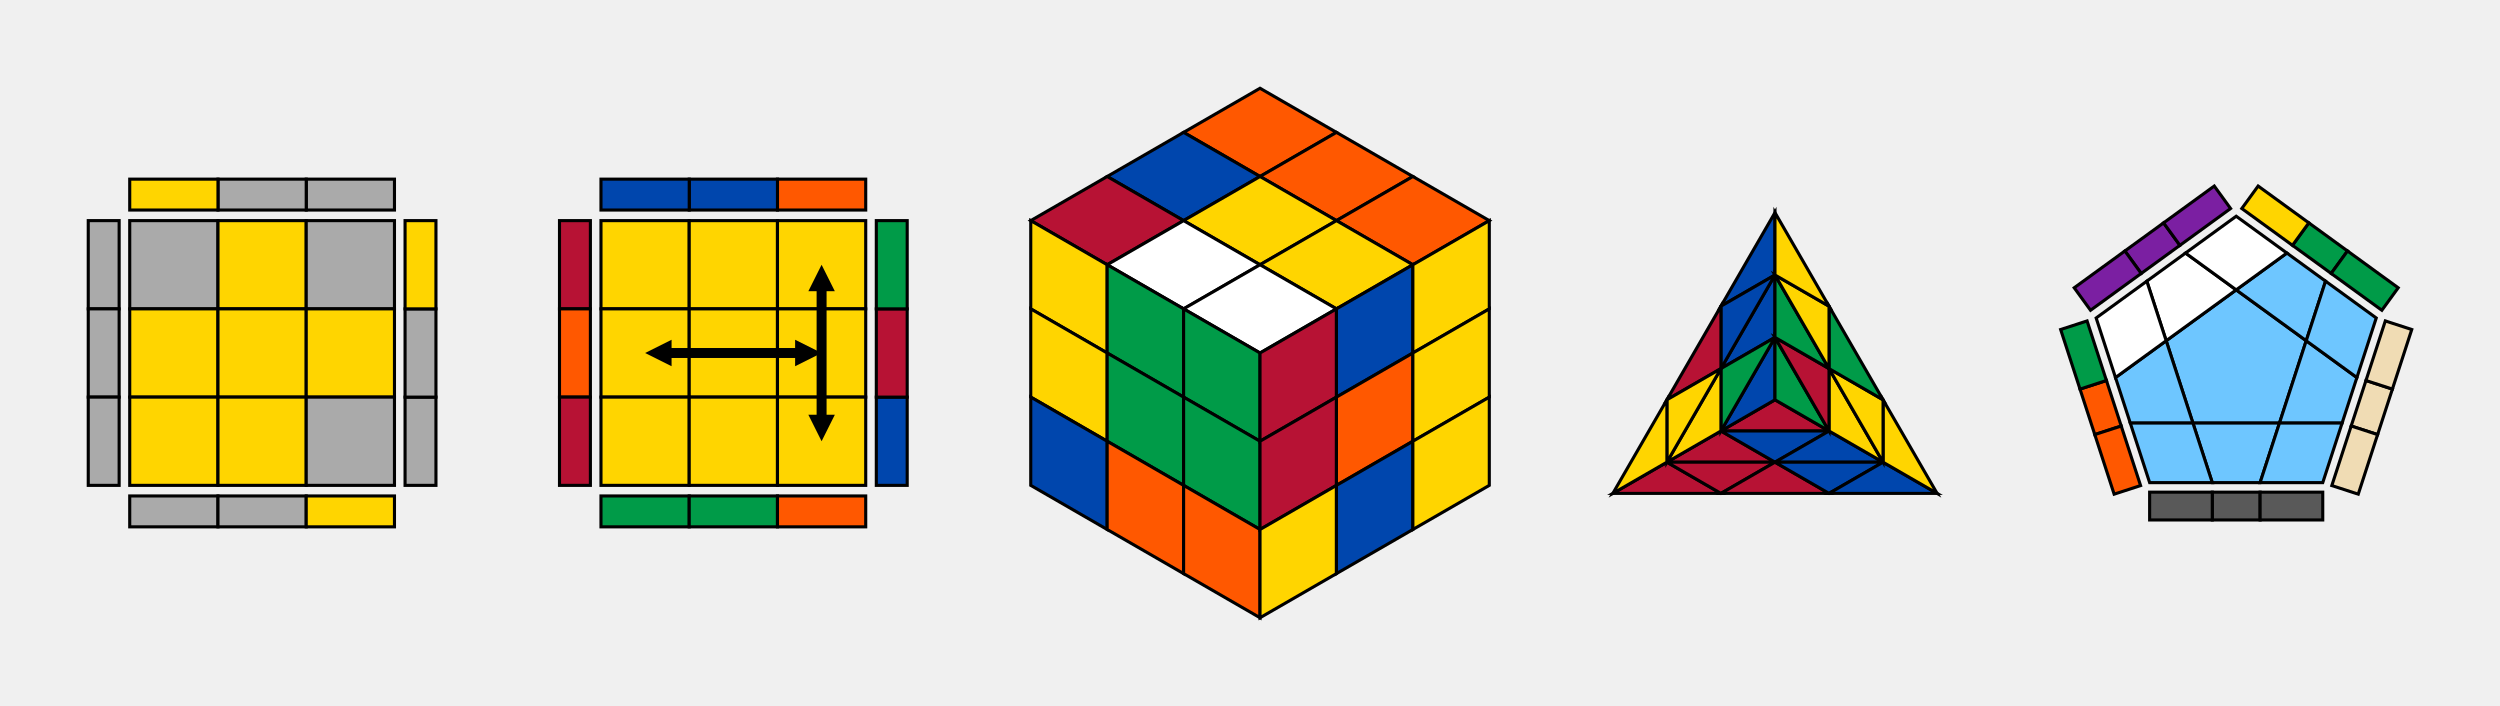
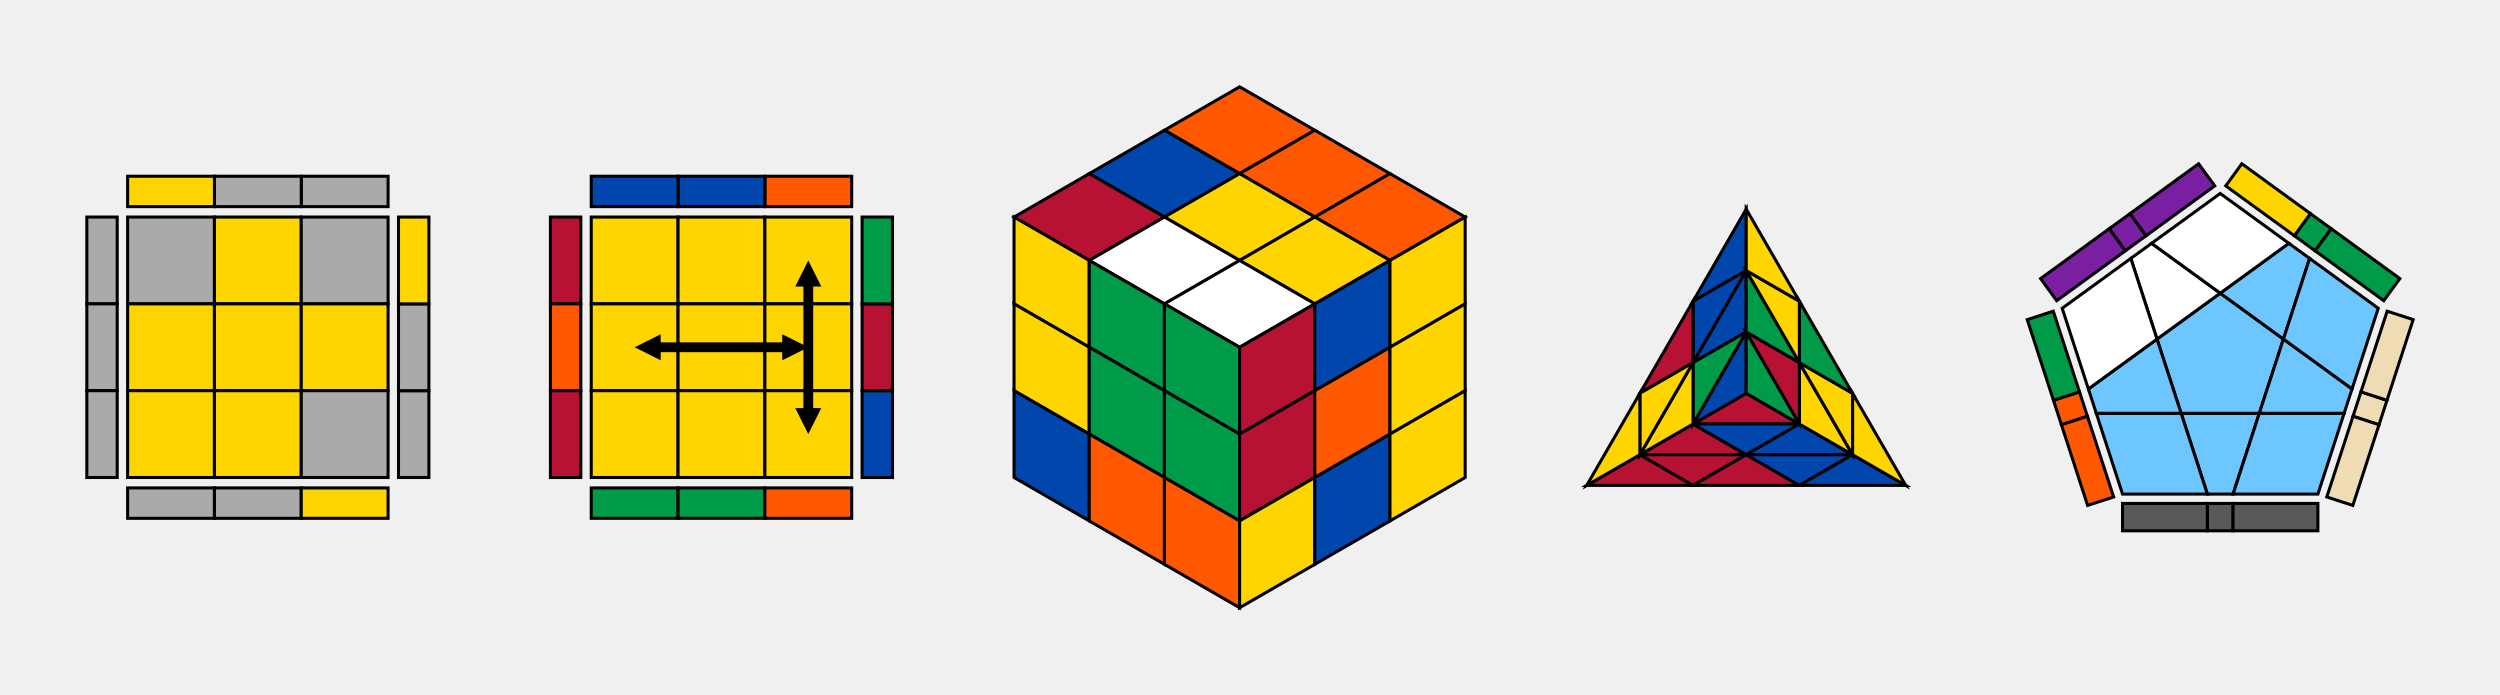
- <svg xmlns="http://www.w3.org/2000/svg" viewBox="0 0 401.514 113.386" width="401.514pt" height="113.386pt">
+ <svg xmlns="http://www.w3.org/2000/svg" viewBox="0 0 408.126 113.386" width="408.126pt" height="113.386pt">
  <g transform="translate(14.17323 28.77165)">
    <path fill="#aaaaaa" fill-rule="nonzero" stroke="#000000" stroke-width="0.5" stroke-linecap="butt" stroke-linejoin="miter" stroke-miterlimit="4" transform="translate(6.661417 6.661417)" d="M 0 0v 14.173h 14.173v -14.173Z " />
    <path fill="#ffd500" fill-rule="nonzero" stroke="#000000" stroke-width="0.5" stroke-linecap="butt" stroke-linejoin="miter" stroke-miterlimit="4" transform="translate(20.83465 6.661417)" d="M 0 0v 14.173h 14.173v -14.173Z " />
    <path fill="#aaaaaa" fill-rule="nonzero" stroke="#000000" stroke-width="0.5" stroke-linecap="butt" stroke-linejoin="miter" stroke-miterlimit="4" transform="translate(35.00787 6.661417)" d="M 0 0v 14.173h 14.173v -14.173Z " />
    <path fill="#ffd500" fill-rule="nonzero" stroke="#000000" stroke-width="0.5" stroke-linecap="butt" stroke-linejoin="miter" stroke-miterlimit="4" transform="translate(6.661417 20.83465)" d="M 0 0v 14.173h 14.173v -14.173Z " />
    <path fill="#ffd500" fill-rule="nonzero" stroke="#000000" stroke-width="0.5" stroke-linecap="butt" stroke-linejoin="miter" stroke-miterlimit="4" transform="translate(20.83465 20.83465)" d="M 0 0v 14.173h 14.173v -14.173Z " />
    <path fill="#ffd500" fill-rule="nonzero" stroke="#000000" stroke-width="0.5" stroke-linecap="butt" stroke-linejoin="miter" stroke-miterlimit="4" transform="translate(35.00787 20.83465)" d="M 0 0v 14.173h 14.173v -14.173Z " />
    <path fill="#ffd500" fill-rule="nonzero" stroke="#000000" stroke-width="0.5" stroke-linecap="butt" stroke-linejoin="miter" stroke-miterlimit="4" transform="translate(6.661417 35.00787)" d="M 0 0v 14.173h 14.173v -14.173Z " />
    <path fill="#ffd500" fill-rule="nonzero" stroke="#000000" stroke-width="0.5" stroke-linecap="butt" stroke-linejoin="miter" stroke-miterlimit="4" transform="translate(20.83465 35.00787)" d="M 0 0v 14.173h 14.173v -14.173Z " />
    <path fill="#aaaaaa" fill-rule="nonzero" stroke="#000000" stroke-width="0.5" stroke-linecap="butt" stroke-linejoin="miter" stroke-miterlimit="4" transform="translate(35.00787 35.00787)" d="M 0 0v 14.173h 14.173v -14.173Z " />
    <path fill="#aaaaaa" fill-rule="nonzero" stroke="#000000" stroke-width="0.5" stroke-linecap="butt" stroke-linejoin="miter" stroke-miterlimit="4" transform="translate(6.661417 50.88189)" d="M 0 0v 4.961h 14.173v -4.961Z " />
    <path fill="#aaaaaa" fill-rule="nonzero" stroke="#000000" stroke-width="0.5" stroke-linecap="butt" stroke-linejoin="miter" stroke-miterlimit="4" transform="translate(20.83465 50.88189)" d="M 0 0v 4.961h 14.173v -4.961Z " />
    <path fill="#ffd500" fill-rule="nonzero" stroke="#000000" stroke-width="0.5" stroke-linecap="butt" stroke-linejoin="miter" stroke-miterlimit="4" transform="translate(35.00787 50.88189)" d="M 0 0v 4.961h 14.173v -4.961Z " />
    <path fill="#aaaaaa" fill-rule="nonzero" stroke="#000000" stroke-width="0.5" stroke-linecap="butt" stroke-linejoin="miter" stroke-miterlimit="4" transform="translate(35.00787)" d="M 0 0v 4.961h 14.173v -4.961Z " />
    <path fill="#aaaaaa" fill-rule="nonzero" stroke="#000000" stroke-width="0.5" stroke-linecap="butt" stroke-linejoin="miter" stroke-miterlimit="4" transform="translate(20.83465)" d="M 0 0v 4.961h 14.173v -4.961Z " />
    <path fill="#ffd500" fill-rule="nonzero" stroke="#000000" stroke-width="0.5" stroke-linecap="butt" stroke-linejoin="miter" stroke-miterlimit="4" transform="translate(6.661417)" d="M 0 0v 4.961h 14.173v -4.961Z " />
    <path fill="#aaaaaa" fill-rule="nonzero" stroke="#000000" stroke-width="0.5" stroke-linecap="butt" stroke-linejoin="miter" stroke-miterlimit="4" transform="translate(50.88189 35.00787)" d="M 0 0v 14.173h 4.961v -14.173Z " />
    <path fill="#aaaaaa" fill-rule="nonzero" stroke="#000000" stroke-width="0.5" stroke-linecap="butt" stroke-linejoin="miter" stroke-miterlimit="4" transform="translate(50.88189 20.83465)" d="M 0 0v 14.173h 4.961v -14.173Z " />
    <path fill="#ffd500" fill-rule="nonzero" stroke="#000000" stroke-width="0.5" stroke-linecap="butt" stroke-linejoin="miter" stroke-miterlimit="4" transform="translate(50.88189 6.661417)" d="M 0 0v 14.173h 4.961v -14.173Z " />
    <path fill="#aaaaaa" fill-rule="nonzero" stroke="#000000" stroke-width="0.5" stroke-linecap="butt" stroke-linejoin="miter" stroke-miterlimit="4" transform="translate(0 6.661417)" d="M 0 0v 14.173h 4.961v -14.173Z " />
    <path fill="#aaaaaa" fill-rule="nonzero" stroke="#000000" stroke-width="0.5" stroke-linecap="butt" stroke-linejoin="miter" stroke-miterlimit="4" transform="translate(0 20.83465)" d="M 0 0v 14.173h 4.961v -14.173Z " />
    <path fill="#aaaaaa" fill-rule="nonzero" stroke="#000000" stroke-width="0.5" stroke-linecap="butt" stroke-linejoin="miter" stroke-miterlimit="4" transform="translate(0 35.00787)" d="M 0 0v 14.173h 4.961v -14.173Z " />
  </g>
  <g transform="translate(89.85827 28.77165)">
    <path fill="#ffd500" fill-rule="nonzero" stroke="#000000" stroke-width="0.5" stroke-linecap="butt" stroke-linejoin="miter" stroke-miterlimit="4" transform="translate(6.661417 6.661417)" d="M 0 0v 14.173h 14.173v -14.173Z " />
    <path fill="#ffd500" fill-rule="nonzero" stroke="#000000" stroke-width="0.5" stroke-linecap="butt" stroke-linejoin="miter" stroke-miterlimit="4" transform="translate(20.83465 6.661417)" d="M 0 0v 14.173h 14.173v -14.173Z " />
    <path fill="#ffd500" fill-rule="nonzero" stroke="#000000" stroke-width="0.5" stroke-linecap="butt" stroke-linejoin="miter" stroke-miterlimit="4" transform="translate(35.00787 6.661417)" d="M 0 0v 14.173h 14.173v -14.173Z " />
    <path fill="#ffd500" fill-rule="nonzero" stroke="#000000" stroke-width="0.5" stroke-linecap="butt" stroke-linejoin="miter" stroke-miterlimit="4" transform="translate(6.661417 20.83465)" d="M 0 0v 14.173h 14.173v -14.173Z " />
    <path fill="#ffd500" fill-rule="nonzero" stroke="#000000" stroke-width="0.5" stroke-linecap="butt" stroke-linejoin="miter" stroke-miterlimit="4" transform="translate(20.83465 20.83465)" d="M 0 0v 14.173h 14.173v -14.173Z " />
    <path fill="#ffd500" fill-rule="nonzero" stroke="#000000" stroke-width="0.5" stroke-linecap="butt" stroke-linejoin="miter" stroke-miterlimit="4" transform="translate(35.00787 20.83465)" d="M 0 0v 14.173h 14.173v -14.173Z " />
    <path fill="#ffd500" fill-rule="nonzero" stroke="#000000" stroke-width="0.5" stroke-linecap="butt" stroke-linejoin="miter" stroke-miterlimit="4" transform="translate(6.661417 35.00787)" d="M 0 0v 14.173h 14.173v -14.173Z " />
    <path fill="#ffd500" fill-rule="nonzero" stroke="#000000" stroke-width="0.5" stroke-linecap="butt" stroke-linejoin="miter" stroke-miterlimit="4" transform="translate(20.83465 35.00787)" d="M 0 0v 14.173h 14.173v -14.173Z " />
    <path fill="#ffd500" fill-rule="nonzero" stroke="#000000" stroke-width="0.5" stroke-linecap="butt" stroke-linejoin="miter" stroke-miterlimit="4" transform="translate(35.00787 35.00787)" d="M 0 0v 14.173h 14.173v -14.173Z " />
    <path fill="#009b48" fill-rule="nonzero" stroke="#000000" stroke-width="0.5" stroke-linecap="butt" stroke-linejoin="miter" stroke-miterlimit="4" transform="translate(6.661417 50.88189)" d="M 0 0v 4.961h 14.173v -4.961Z " />
    <path fill="#009b48" fill-rule="nonzero" stroke="#000000" stroke-width="0.5" stroke-linecap="butt" stroke-linejoin="miter" stroke-miterlimit="4" transform="translate(20.83465 50.88189)" d="M 0 0v 4.961h 14.173v -4.961Z " />
    <path fill="#ff5800" fill-rule="nonzero" stroke="#000000" stroke-width="0.5" stroke-linecap="butt" stroke-linejoin="miter" stroke-miterlimit="4" transform="translate(35.00787 50.88189)" d="M 0 0v 4.961h 14.173v -4.961Z " />
    <path fill="#ff5800" fill-rule="nonzero" stroke="#000000" stroke-width="0.5" stroke-linecap="butt" stroke-linejoin="miter" stroke-miterlimit="4" transform="translate(35.00787)" d="M 0 0v 4.961h 14.173v -4.961Z " />
    <path fill="#0046ad" fill-rule="nonzero" stroke="#000000" stroke-width="0.5" stroke-linecap="butt" stroke-linejoin="miter" stroke-miterlimit="4" transform="translate(20.83465)" d="M 0 0v 4.961h 14.173v -4.961Z " />
    <path fill="#0046ad" fill-rule="nonzero" stroke="#000000" stroke-width="0.5" stroke-linecap="butt" stroke-linejoin="miter" stroke-miterlimit="4" transform="translate(6.661417)" d="M 0 0v 4.961h 14.173v -4.961Z " />
    <path fill="#0046ad" fill-rule="nonzero" stroke="#000000" stroke-width="0.5" stroke-linecap="butt" stroke-linejoin="miter" stroke-miterlimit="4" transform="translate(50.88189 35.00787)" d="M 0 0v 14.173h 4.961v -14.173Z " />
    <path fill="#b71234" fill-rule="nonzero" stroke="#000000" stroke-width="0.5" stroke-linecap="butt" stroke-linejoin="miter" stroke-miterlimit="4" transform="translate(50.88189 20.83465)" d="M 0 0v 14.173h 4.961v -14.173Z " />
    <path fill="#009b48" fill-rule="nonzero" stroke="#000000" stroke-width="0.5" stroke-linecap="butt" stroke-linejoin="miter" stroke-miterlimit="4" transform="translate(50.88189 6.661417)" d="M 0 0v 14.173h 4.961v -14.173Z " />
    <path fill="#b71234" fill-rule="nonzero" stroke="#000000" stroke-width="0.5" stroke-linecap="butt" stroke-linejoin="miter" stroke-miterlimit="4" transform="translate(0 6.661417)" d="M 0 0v 14.173h 4.961v -14.173Z " />
    <path fill="#ff5800" fill-rule="nonzero" stroke="#000000" stroke-width="0.5" stroke-linecap="butt" stroke-linejoin="miter" stroke-miterlimit="4" transform="translate(0 20.83465)" d="M 0 0v 14.173h 4.961v -14.173Z " />
    <path fill="#b71234" fill-rule="nonzero" stroke="#000000" stroke-width="0.5" stroke-linecap="butt" stroke-linejoin="miter" stroke-miterlimit="4" transform="translate(0 35.00787)" d="M 0 0v 14.173h 4.961v -14.173Z " />
    <path fill="none" stroke="#000000" stroke-width="1.6" stroke-linecap="butt" stroke-linejoin="miter" stroke-miterlimit="4" transform="translate(42.09449 16.72441)" d="M 0 0v 22.394" />
    <path fill="#000000" fill-rule="nonzero" d="M 0 0m 42.094 42.094l 2.126 -4.252h -4.252Z " />
    <path fill="#000000" fill-rule="nonzero" d="M 0 0m 42.094 13.748l -2.126 4.252h 4.252Z " />
    <path fill="none" stroke="#000000" stroke-width="1.6" stroke-linecap="butt" stroke-linejoin="miter" stroke-miterlimit="4" transform="translate(16.72441 27.92126)" d="M 0 0h 22.394" />
    <path fill="#000000" fill-rule="nonzero" d="M 0 0m 42.094 27.921l -4.252 -2.126v 4.252Z " />
    <path fill="#000000" fill-rule="nonzero" d="M 0 0m 13.748 27.921l 4.252 2.126v -4.252Z " />
  </g>
  <g transform="translate(165.5433 14.17323)">
    <g>
      <path fill="#ff5800" fill-rule="nonzero" stroke="#000000" stroke-width="0.5" stroke-linecap="butt" stroke-linejoin="miter" stroke-miterlimit="4" transform="translate(24.54875)" d="M 0 0m 12.274 0l 12.274 7.087l -12.274 7.087l -12.274 -7.087l 12.274 -7.087Z " />
      <path fill="#ff5800" fill-rule="nonzero" stroke="#000000" stroke-width="0.5" stroke-linecap="butt" stroke-linejoin="miter" stroke-miterlimit="4" transform="translate(36.82313 7.086614)" d="M 0 0m 12.274 0l 12.274 7.087l -12.274 7.087l -12.274 -7.087l 12.274 -7.087Z " />
      <path fill="#ff5800" fill-rule="nonzero" stroke="#000000" stroke-width="0.5" stroke-linecap="butt" stroke-linejoin="miter" stroke-miterlimit="4" transform="translate(49.0975 14.17323)" d="M 0 0m 12.274 0l 12.274 7.087l -12.274 7.087l -12.274 -7.087l 12.274 -7.087Z " />
      <path fill="#0046ad" fill-rule="nonzero" stroke="#000000" stroke-width="0.5" stroke-linecap="butt" stroke-linejoin="miter" stroke-miterlimit="4" transform="translate(12.27438 7.086614)" d="M 0 0m 12.274 0l 12.274 7.087l -12.274 7.087l -12.274 -7.087l 12.274 -7.087Z " />
      <path fill="#ffd500" fill-rule="nonzero" stroke="#000000" stroke-width="0.5" stroke-linecap="butt" stroke-linejoin="miter" stroke-miterlimit="4" transform="translate(24.54875 14.17323)" d="M 0 0m 12.274 0l 12.274 7.087l -12.274 7.087l -12.274 -7.087l 12.274 -7.087Z " />
      <path fill="#ffd500" fill-rule="nonzero" stroke="#000000" stroke-width="0.5" stroke-linecap="butt" stroke-linejoin="miter" stroke-miterlimit="4" transform="translate(36.82313 21.25984)" d="M 0 0m 12.274 0l 12.274 7.087l -12.274 7.087l -12.274 -7.087l 12.274 -7.087Z " />
      <path fill="#b71234" fill-rule="nonzero" stroke="#000000" stroke-width="0.5" stroke-linecap="butt" stroke-linejoin="miter" stroke-miterlimit="4" transform="translate(0 14.17323)" d="M 0 0m 12.274 0l 12.274 7.087l -12.274 7.087l -12.274 -7.087l 12.274 -7.087Z " />
      <path fill="#ffffff" fill-rule="nonzero" stroke="#000000" stroke-width="0.5" stroke-linecap="butt" stroke-linejoin="miter" stroke-miterlimit="4" transform="translate(12.27438 21.25984)" d="M 0 0m 12.274 0l 12.274 7.087l -12.274 7.087l -12.274 -7.087l 12.274 -7.087Z " />
      <path fill="#ffffff" fill-rule="nonzero" stroke="#000000" stroke-width="0.5" stroke-linecap="butt" stroke-linejoin="miter" stroke-miterlimit="4" transform="translate(24.54875 28.34646)" d="M 0 0m 12.274 0l 12.274 7.087l -12.274 7.087l -12.274 -7.087l 12.274 -7.087Z " />
      <path fill="#ffd500" fill-rule="nonzero" stroke="#000000" stroke-width="0.5" stroke-linecap="butt" stroke-linejoin="miter" stroke-miterlimit="4" transform="translate(0 21.25984)" d="M 0 0l 12.274 7.087v 14.173l -12.274 -7.087v -14.173Z " />
      <path fill="#009b48" fill-rule="nonzero" stroke="#000000" stroke-width="0.5" stroke-linecap="butt" stroke-linejoin="miter" stroke-miterlimit="4" transform="translate(12.27438 28.34646)" d="M 0 0l 12.274 7.087v 14.173l -12.274 -7.087v -14.173Z " />
      <path fill="#009b48" fill-rule="nonzero" stroke="#000000" stroke-width="0.5" stroke-linecap="butt" stroke-linejoin="miter" stroke-miterlimit="4" transform="translate(24.54875 35.43307)" d="M 0 0l 12.274 7.087v 14.173l -12.274 -7.087v -14.173Z " />
      <path fill="#ffd500" fill-rule="nonzero" stroke="#000000" stroke-width="0.5" stroke-linecap="butt" stroke-linejoin="miter" stroke-miterlimit="4" transform="translate(0 35.43307)" d="M 0 0l 12.274 7.087v 14.173l -12.274 -7.087v -14.173Z " />
      <path fill="#009b48" fill-rule="nonzero" stroke="#000000" stroke-width="0.5" stroke-linecap="butt" stroke-linejoin="miter" stroke-miterlimit="4" transform="translate(12.27438 42.51969)" d="M 0 0l 12.274 7.087v 14.173l -12.274 -7.087v -14.173Z " />
      <path fill="#009b48" fill-rule="nonzero" stroke="#000000" stroke-width="0.5" stroke-linecap="butt" stroke-linejoin="miter" stroke-miterlimit="4" transform="translate(24.54875 49.6063)" d="M 0 0l 12.274 7.087v 14.173l -12.274 -7.087v -14.173Z " />
      <path fill="#0046ad" fill-rule="nonzero" stroke="#000000" stroke-width="0.5" stroke-linecap="butt" stroke-linejoin="miter" stroke-miterlimit="4" transform="translate(0 49.6063)" d="M 0 0l 12.274 7.087v 14.173l -12.274 -7.087v -14.173Z " />
      <path fill="#ff5800" fill-rule="nonzero" stroke="#000000" stroke-width="0.5" stroke-linecap="butt" stroke-linejoin="miter" stroke-miterlimit="4" transform="translate(12.27438 56.69291)" d="M 0 0l 12.274 7.087v 14.173l -12.274 -7.087v -14.173Z " />
      <path fill="#ff5800" fill-rule="nonzero" stroke="#000000" stroke-width="0.5" stroke-linecap="butt" stroke-linejoin="miter" stroke-miterlimit="4" transform="translate(24.54875 63.77953)" d="M 0 0l 12.274 7.087v 14.173l -12.274 -7.087v -14.173Z " />
      <path fill="#b71234" fill-rule="nonzero" stroke="#000000" stroke-width="0.5" stroke-linecap="butt" stroke-linejoin="miter" stroke-miterlimit="4" transform="translate(36.82313 35.43307)" d="M 0 0m 0 7.087l 12.274 -7.087v 14.173l -12.274 7.087v -14.173Z " />
      <path fill="#0046ad" fill-rule="nonzero" stroke="#000000" stroke-width="0.5" stroke-linecap="butt" stroke-linejoin="miter" stroke-miterlimit="4" transform="translate(49.0975 28.34646)" d="M 0 0m 0 7.087l 12.274 -7.087v 14.173l -12.274 7.087v -14.173Z " />
      <path fill="#ffd500" fill-rule="nonzero" stroke="#000000" stroke-width="0.5" stroke-linecap="butt" stroke-linejoin="miter" stroke-miterlimit="4" transform="translate(61.37188 21.25984)" d="M 0 0m 0 7.087l 12.274 -7.087v 14.173l -12.274 7.087v -14.173Z " />
      <path fill="#b71234" fill-rule="nonzero" stroke="#000000" stroke-width="0.5" stroke-linecap="butt" stroke-linejoin="miter" stroke-miterlimit="4" transform="translate(36.82313 49.6063)" d="M 0 0m 0 7.087l 12.274 -7.087v 14.173l -12.274 7.087v -14.173Z " />
      <path fill="#ff5800" fill-rule="nonzero" stroke="#000000" stroke-width="0.5" stroke-linecap="butt" stroke-linejoin="miter" stroke-miterlimit="4" transform="translate(49.0975 42.51969)" d="M 0 0m 0 7.087l 12.274 -7.087v 14.173l -12.274 7.087v -14.173Z " />
      <path fill="#ffd500" fill-rule="nonzero" stroke="#000000" stroke-width="0.5" stroke-linecap="butt" stroke-linejoin="miter" stroke-miterlimit="4" transform="translate(61.37188 35.43307)" d="M 0 0m 0 7.087l 12.274 -7.087v 14.173l -12.274 7.087v -14.173Z " />
      <path fill="#ffd500" fill-rule="nonzero" stroke="#000000" stroke-width="0.5" stroke-linecap="butt" stroke-linejoin="miter" stroke-miterlimit="4" transform="translate(36.82313 63.77953)" d="M 0 0m 0 7.087l 12.274 -7.087v 14.173l -12.274 7.087v -14.173Z " />
      <path fill="#0046ad" fill-rule="nonzero" stroke="#000000" stroke-width="0.5" stroke-linecap="butt" stroke-linejoin="miter" stroke-miterlimit="4" transform="translate(49.0975 56.69291)" d="M 0 0m 0 7.087l 12.274 -7.087v 14.173l -12.274 7.087v -14.173Z " />
      <path fill="#ffd500" fill-rule="nonzero" stroke="#000000" stroke-width="0.5" stroke-linecap="butt" stroke-linejoin="miter" stroke-miterlimit="4" transform="translate(61.37188 49.6063)" d="M 0 0m 0 7.087l 12.274 -7.087v 14.173l -12.274 7.087v -14.173Z " />
    </g>
  </g>
  <g transform="translate(259.0321 34.14345)">
    <g>
      <path fill="#b71234" fill-rule="nonzero" stroke="#000000" stroke-width="0.5" stroke-linecap="butt" stroke-linejoin="miter" stroke-miterlimit="4" transform="translate(17.35859 30.06596)" d="M 0 0m 8.679 0l -8.679 5.011h 17.359l -8.679 -5.011Z " />
      <path fill="#b71234" fill-rule="nonzero" stroke="#000000" stroke-width="0.5" stroke-linecap="butt" stroke-linejoin="miter" stroke-miterlimit="4" transform="translate(8.679294 35.07695)" d="M 0 0m 8.679 0l -8.679 5.011h 17.359l -8.679 -5.011Z " />
      <path fill="#0046ad" fill-rule="nonzero" stroke="#000000" stroke-width="0.5" stroke-linecap="butt" stroke-linejoin="miter" stroke-miterlimit="4" transform="translate(17.35859 35.07695)" d="M 0 0h 17.359l -8.679 5.011l -8.679 -5.011Z " />
      <path fill="#0046ad" fill-rule="nonzero" stroke="#000000" stroke-width="0.5" stroke-linecap="butt" stroke-linejoin="miter" stroke-miterlimit="4" transform="translate(26.03788 35.07695)" d="M 0 0m 8.679 0l -8.679 5.011h 17.359l -8.679 -5.011Z " />
      <path fill="#b71234" fill-rule="nonzero" stroke="#000000" stroke-width="0.5" stroke-linecap="butt" stroke-linejoin="miter" stroke-miterlimit="4" transform="translate(0 40.08794)" d="M 0 0m 8.679 0l -8.679 5.011h 17.359l -8.679 -5.011Z " />
      <path fill="#b71234" fill-rule="nonzero" stroke="#000000" stroke-width="0.5" stroke-linecap="butt" stroke-linejoin="miter" stroke-miterlimit="4" transform="translate(8.679294 40.08794)" d="M 0 0h 17.359l -8.679 5.011l -8.679 -5.011Z " />
      <path fill="#b71234" fill-rule="nonzero" stroke="#000000" stroke-width="0.5" stroke-linecap="butt" stroke-linejoin="miter" stroke-miterlimit="4" transform="translate(17.35859 40.08794)" d="M 0 0m 8.679 0l -8.679 5.011h 17.359l -8.679 -5.011Z " />
      <path fill="#0046ad" fill-rule="nonzero" stroke="#000000" stroke-width="0.5" stroke-linecap="butt" stroke-linejoin="miter" stroke-miterlimit="4" transform="translate(26.03788 40.08794)" d="M 0 0h 17.359l -8.679 5.011l -8.679 -5.011Z " />
      <path fill="#0046ad" fill-rule="nonzero" stroke="#000000" stroke-width="0.5" stroke-linecap="butt" stroke-linejoin="miter" stroke-miterlimit="4" transform="translate(34.71718 40.08794)" d="M 0 0m 8.679 0l -8.679 5.011h 17.359l -8.679 -5.011Z " />
      <path fill="#0046ad" fill-rule="nonzero" stroke="#000000" stroke-width="0.5" stroke-linecap="butt" stroke-linejoin="miter" stroke-miterlimit="4" transform="translate(17.35859 20.04397)" d="M 0 0m 8.679 10.022l 0 -10.022l -8.679 15.033l 8.679 -5.011Z " />
      <path fill="#0046ad" fill-rule="nonzero" stroke="#000000" stroke-width="0.5" stroke-linecap="butt" stroke-linejoin="miter" stroke-miterlimit="4" transform="translate(17.35859 10.02199)" d="M 0 0m 8.679 10.022v -10.022l -8.679 15.033l 8.679 -5.011Z " />
      <path fill="#009b48" fill-rule="nonzero" stroke="#000000" stroke-width="0.5" stroke-linecap="butt" stroke-linejoin="miter" stroke-miterlimit="4" transform="translate(17.35859 20.04397)" d="M 0 0m 8.679 0l -8.679 15.033v -10.022l 8.679 -5.011Z " />
      <path fill="#ffd500" fill-rule="nonzero" stroke="#000000" stroke-width="0.5" stroke-linecap="butt" stroke-linejoin="miter" stroke-miterlimit="4" transform="translate(8.679294 25.05496)" d="M 0 0m 8.679 10.022v -10.022l -8.679 15.033l 8.679 -5.011Z " />
      <path fill="#0046ad" fill-rule="nonzero" stroke="#000000" stroke-width="0.5" stroke-linecap="butt" stroke-linejoin="miter" stroke-miterlimit="4" transform="translate(17.35859)" d="M 0 0m 8.679 10.022l 0 -10.022l -8.679 15.033l 8.679 -5.011Z " />
      <path fill="#0046ad" fill-rule="nonzero" stroke="#000000" stroke-width="0.5" stroke-linecap="butt" stroke-linejoin="miter" stroke-miterlimit="4" transform="translate(17.35859 10.02199)" d="M 0 0m 8.679 0l -8.679 15.033v -10.022l 8.679 -5.011Z " />
      <path fill="#b71234" fill-rule="nonzero" stroke="#000000" stroke-width="0.5" stroke-linecap="butt" stroke-linejoin="miter" stroke-miterlimit="4" transform="translate(8.679294 15.03298)" d="M 0 0m 8.679 10.022v -10.022l -8.679 15.033l 8.679 -5.011Z " />
      <path fill="#ffd500" fill-rule="nonzero" stroke="#000000" stroke-width="0.5" stroke-linecap="butt" stroke-linejoin="miter" stroke-miterlimit="4" transform="translate(8.679294 25.05496)" d="M 0 0m 8.679 0l -8.679 15.033v -10.022l 8.679 -5.011Z " />
      <path fill="#ffd500" fill-rule="nonzero" stroke="#000000" stroke-width="0.5" stroke-linecap="butt" stroke-linejoin="miter" stroke-miterlimit="4" transform="translate(0 30.06596)" d="M 0 0m 8.679 10.022v -10.022l -8.679 15.033l 8.679 -5.011Z " />
      <path fill="#009b48" fill-rule="nonzero" stroke="#000000" stroke-width="0.5" stroke-linecap="butt" stroke-linejoin="miter" stroke-miterlimit="4" transform="translate(26.03788 20.04397)" d="M 0 0m 0 10.022l 8.679 5.011l -8.679 -15.033l 0 10.022Z " />
      <path fill="#ffd500" fill-rule="nonzero" stroke="#000000" stroke-width="0.5" stroke-linecap="butt" stroke-linejoin="miter" stroke-miterlimit="4" transform="translate(34.71718 25.05496)" d="M 0 0m 0 10.022l 8.679 5.011l -8.679 -15.033v 10.022Z " />
      <path fill="#b71234" fill-rule="nonzero" stroke="#000000" stroke-width="0.5" stroke-linecap="butt" stroke-linejoin="miter" stroke-miterlimit="4" transform="translate(26.03788 20.04397)" d="M 0 0m 8.679 15.033l -8.679 -15.033l 8.679 5.011v 10.022Z " />
      <path fill="#009b48" fill-rule="nonzero" stroke="#000000" stroke-width="0.5" stroke-linecap="butt" stroke-linejoin="miter" stroke-miterlimit="4" transform="translate(26.03788 10.02199)" d="M 0 0m 0 10.022l 8.679 5.011l -8.679 -15.033v 10.022Z " />
      <path fill="#ffd500" fill-rule="nonzero" stroke="#000000" stroke-width="0.5" stroke-linecap="butt" stroke-linejoin="miter" stroke-miterlimit="4" transform="translate(43.39647 30.06596)" d="M 0 0m 0 10.022l 8.679 5.011l -8.679 -15.033v 10.022Z " />
      <path fill="#ffd500" fill-rule="nonzero" stroke="#000000" stroke-width="0.5" stroke-linecap="butt" stroke-linejoin="miter" stroke-miterlimit="4" transform="translate(34.71718 25.05496)" d="M 0 0m 8.679 15.033l -8.679 -15.033l 8.679 5.011v 10.022Z " />
      <path fill="#009b48" fill-rule="nonzero" stroke="#000000" stroke-width="0.5" stroke-linecap="butt" stroke-linejoin="miter" stroke-miterlimit="4" transform="translate(34.71718 15.03298)" d="M 0 0m 0 10.022l 8.679 5.011l -8.679 -15.033v 10.022Z " />
      <path fill="#ffd500" fill-rule="nonzero" stroke="#000000" stroke-width="0.5" stroke-linecap="butt" stroke-linejoin="miter" stroke-miterlimit="4" transform="translate(26.03788 10.02199)" d="M 0 0m 8.679 15.033l -8.679 -15.033l 8.679 5.011v 10.022Z " />
      <path fill="#ffd500" fill-rule="nonzero" stroke="#000000" stroke-width="0.5" stroke-linecap="butt" stroke-linejoin="miter" stroke-miterlimit="4" transform="translate(26.03788)" d="M 0 0m 0 10.022l 8.679 5.011l -8.679 -15.033l 0 10.022Z " />
    </g>
  </g>
-   <g transform="translate(330.9504 29.87783)">
-     <path fill="#6ec6ff" fill-rule="nonzero" stroke="#000000" stroke-width="0.5" stroke-linecap="butt" stroke-linejoin="miter" stroke-miterlimit="4" d="M 0 0m 28.195 16.676l 11.247 8.171l -4.296 13.221h -13.902l -4.296 -13.221Z " />
-     <path fill="#6ec6ff" fill-rule="nonzero" stroke="#000000" stroke-width="0.5" stroke-linecap="butt" stroke-linejoin="miter" stroke-miterlimit="4" d="M 0 0m 36.333 10.763l 6.217 4.517l -3.108 9.567l -11.247 -8.171Z " />
-     <path fill="#6ec6ff" fill-rule="nonzero" stroke="#000000" stroke-width="0.5" stroke-linecap="butt" stroke-linejoin="miter" stroke-miterlimit="4" d="M 0 0m 47.58 30.759l -2.375 7.308h -10.059l 4.296 -13.221Z " />
-     <path fill="#6ec6ff" fill-rule="nonzero" stroke="#000000" stroke-width="0.5" stroke-linecap="butt" stroke-linejoin="miter" stroke-miterlimit="4" d="M 0 0m 32.037 47.635h -7.685l -3.108 -9.567h 13.902Z " />
-     <path fill="#6ec6ff" fill-rule="nonzero" stroke="#000000" stroke-width="0.5" stroke-linecap="butt" stroke-linejoin="miter" stroke-miterlimit="4" d="M 0 0m 11.185 38.068l -2.375 -7.308l 8.138 -5.913l 4.296 13.221Z " />
-     <path fill="#ffffff" fill-rule="nonzero" stroke="#000000" stroke-width="0.5" stroke-linecap="butt" stroke-linejoin="miter" stroke-miterlimit="4" d="M 0 0m 28.195 16.676l -11.247 8.171l -3.108 -9.567l 6.217 -4.517Z " />
-     <path fill="#ffffff" fill-rule="nonzero" stroke="#000000" stroke-width="0.5" stroke-linecap="butt" stroke-linejoin="miter" stroke-miterlimit="4" d="M 0 0m 28.195 4.85l 8.138 5.913l -8.138 5.913l -8.138 -5.913Z " />
-     <path fill="#6ec6ff" fill-rule="nonzero" stroke="#000000" stroke-width="0.5" stroke-linecap="butt" stroke-linejoin="miter" stroke-miterlimit="4" d="M 0 0m 42.55 15.28l 8.138 5.913l -3.108 9.567l -8.138 -5.913Z " />
-     <path fill="#6ec6ff" fill-rule="nonzero" stroke="#000000" stroke-width="0.5" stroke-linecap="butt" stroke-linejoin="miter" stroke-miterlimit="4" d="M 0 0m 45.205 38.068l -3.108 9.567h -10.059l 3.108 -9.567Z " />
-     <path fill="#6ec6ff" fill-rule="nonzero" stroke="#000000" stroke-width="0.5" stroke-linecap="butt" stroke-linejoin="miter" stroke-miterlimit="4" d="M 0 0m 24.353 47.635h -10.059l -3.108 -9.567h 10.059Z " />
-     <path fill="#ffffff" fill-rule="nonzero" stroke="#000000" stroke-width="0.5" stroke-linecap="butt" stroke-linejoin="miter" stroke-miterlimit="4" d="M 0 0m 8.81 30.759l -3.108 -9.567l 8.138 -5.913l 3.108 9.567Z " />
-     <path fill="#ff5800" fill-rule="nonzero" stroke="#000000" stroke-width="0.5" stroke-linecap="butt" stroke-linejoin="miter" stroke-miterlimit="4" d="M 0 0m 7.355 31.232l 2.375 7.308l -4.246 1.38l -2.375 -7.308Z " />
-     <path fill="#ff5800" fill-rule="nonzero" stroke="#000000" stroke-width="0.5" stroke-linecap="butt" stroke-linejoin="miter" stroke-miterlimit="4" d="M 0 0m 12.838 48.108l -3.108 -9.567l -4.246 1.38l 3.108 9.567Z " />
-     <path fill="#009b48" fill-rule="nonzero" stroke="#000000" stroke-width="0.5" stroke-linecap="butt" stroke-linejoin="miter" stroke-miterlimit="4" d="M 0 0m 4.246 21.666l 3.108 9.567l -4.246 1.38l -3.108 -9.567Z " />
-     <path fill="#7b1fa2" fill-rule="nonzero" stroke="#000000" stroke-width="0.5" stroke-linecap="butt" stroke-linejoin="miter" stroke-miterlimit="4" d="M 0 0m 19.157 9.525l -6.217 4.517l -2.624 -3.612l 6.217 -4.517Z " />
-     <path fill="#7b1fa2" fill-rule="nonzero" stroke="#000000" stroke-width="0.5" stroke-linecap="butt" stroke-linejoin="miter" stroke-miterlimit="4" d="M 0 0m 4.802 19.954l 8.138 -5.913l -2.624 -3.612l -8.138 5.913Z " />
-     <path fill="#7b1fa2" fill-rule="nonzero" stroke="#000000" stroke-width="0.5" stroke-linecap="butt" stroke-linejoin="miter" stroke-miterlimit="4" d="M 0 0m 27.295 3.612l -8.138 5.913l -2.624 -3.612l 8.138 -5.913Z " />
-     <path fill="#595959" fill-rule="nonzero" stroke="#000000" stroke-width="0.5" stroke-linecap="butt" stroke-linejoin="miter" stroke-miterlimit="4" transform="translate(24.35275 49.1656)" d="M 0 0v 4.465h 7.685v -4.465Z " />
-     <path fill="#595959" fill-rule="nonzero" stroke="#000000" stroke-width="0.5" stroke-linecap="butt" stroke-linejoin="miter" stroke-miterlimit="4" transform="translate(32.03734 49.1656)" d="M 0 0v 4.465h 10.059v -4.465Z " />
-     <path fill="#595959" fill-rule="nonzero" stroke="#000000" stroke-width="0.5" stroke-linecap="butt" stroke-linejoin="miter" stroke-miterlimit="4" transform="translate(14.29348 49.1656)" d="M 0 0v 4.465h 10.059v -4.465Z " />
-     <path fill="#f0dcb4" fill-rule="nonzero" stroke="#000000" stroke-width="0.5" stroke-linecap="butt" stroke-linejoin="miter" stroke-miterlimit="4" d="M 0 0m 46.661 38.541l 2.375 -7.308l 4.246 1.38l -2.375 7.308Z " />
-     <path fill="#f0dcb4" fill-rule="nonzero" stroke="#000000" stroke-width="0.5" stroke-linecap="butt" stroke-linejoin="miter" stroke-miterlimit="4" d="M 0 0m 52.144 21.666l -3.108 9.567l 4.246 1.38l 3.108 -9.567Z " />
-     <path fill="#f0dcb4" fill-rule="nonzero" stroke="#000000" stroke-width="0.5" stroke-linecap="butt" stroke-linejoin="miter" stroke-miterlimit="4" d="M 0 0m 43.552 48.108l 3.108 -9.567l 4.246 1.38l -3.108 9.567Z " />
-     <path fill="#009b48" fill-rule="nonzero" stroke="#000000" stroke-width="0.5" stroke-linecap="butt" stroke-linejoin="miter" stroke-miterlimit="4" d="M 0 0m 43.45 14.041l -6.217 -4.517l 2.624 -3.612l 6.217 4.517Z " />
-     <path fill="#ffd500" fill-rule="nonzero" stroke="#000000" stroke-width="0.5" stroke-linecap="butt" stroke-linejoin="miter" stroke-miterlimit="4" d="M 0 0m 29.095 3.612l 8.138 5.913l 2.624 -3.612l -8.138 -5.913Z " />
-     <path fill="#009b48" fill-rule="nonzero" stroke="#000000" stroke-width="0.5" stroke-linecap="butt" stroke-linejoin="miter" stroke-miterlimit="4" d="M 0 0m 51.588 19.954l -8.138 -5.913l 2.624 -3.612l 8.138 5.913Z " />
+   <g transform="translate(330.9504 26.73349)">
+     <path fill="#6ec6ff" fill-rule="nonzero" stroke="#000000" stroke-width="0.5" stroke-linecap="butt" stroke-linejoin="miter" stroke-miterlimit="4" d="M 0 0m 31.501 21.127l 10.32 7.498l -3.942 12.132h -12.756l -3.942 -12.132Z " />
+     <path fill="#6ec6ff" fill-rule="nonzero" stroke="#000000" stroke-width="0.5" stroke-linecap="butt" stroke-linejoin="miter" stroke-miterlimit="4" d="M 0 0m 42.702 12.988l 3.397 2.468l -4.278 13.168l -10.32 -7.498Z " />
+     <path fill="#6ec6ff" fill-rule="nonzero" stroke="#000000" stroke-width="0.5" stroke-linecap="butt" stroke-linejoin="miter" stroke-miterlimit="4" d="M 0 0m 53.022 36.762l -1.298 3.993h -13.845l 3.942 -12.132Z " />
+     <path fill="#6ec6ff" fill-rule="nonzero" stroke="#000000" stroke-width="0.5" stroke-linecap="butt" stroke-linejoin="miter" stroke-miterlimit="4" d="M 0 0m 33.601 53.924h -4.199l -4.278 -13.168h 12.756Z " />
+     <path fill="#6ec6ff" fill-rule="nonzero" stroke="#000000" stroke-width="0.5" stroke-linecap="butt" stroke-linejoin="miter" stroke-miterlimit="4" d="M 0 0m 11.278 40.756l -1.298 -3.993l 11.201 -8.138l 3.942 12.132Z " />
+     <path fill="#ffffff" fill-rule="nonzero" stroke="#000000" stroke-width="0.5" stroke-linecap="butt" stroke-linejoin="miter" stroke-miterlimit="4" d="M 0 0m 31.501 21.127l -10.32 7.498l -4.278 -13.168l 3.397 -2.468Z " />
+     <path fill="#ffffff" fill-rule="nonzero" stroke="#000000" stroke-width="0.5" stroke-linecap="butt" stroke-linejoin="miter" stroke-miterlimit="4" d="M 0 0m 31.501 4.85l 11.201 8.138l -11.201 8.138l -11.201 -8.138Z " />
+     <path fill="#6ec6ff" fill-rule="nonzero" stroke="#000000" stroke-width="0.5" stroke-linecap="butt" stroke-linejoin="miter" stroke-miterlimit="4" d="M 0 0m 46.099 15.456l 11.201 8.138l -4.278 13.168l -11.201 -8.138Z " />
+     <path fill="#6ec6ff" fill-rule="nonzero" stroke="#000000" stroke-width="0.5" stroke-linecap="butt" stroke-linejoin="miter" stroke-miterlimit="4" d="M 0 0m 51.725 40.756l -4.278 13.168h -13.845l 4.278 -13.168Z " />
+     <path fill="#6ec6ff" fill-rule="nonzero" stroke="#000000" stroke-width="0.5" stroke-linecap="butt" stroke-linejoin="miter" stroke-miterlimit="4" d="M 0 0m 29.402 53.924h -13.845l -4.278 -13.168h 13.845Z " />
+     <path fill="#ffffff" fill-rule="nonzero" stroke="#000000" stroke-width="0.5" stroke-linecap="butt" stroke-linejoin="miter" stroke-miterlimit="4" d="M 0 0m 9.98 36.762l -4.278 -13.168l 11.201 -8.138l 4.278 13.168Z " />
+     <path fill="#ff5800" fill-rule="nonzero" stroke="#000000" stroke-width="0.5" stroke-linecap="butt" stroke-linejoin="miter" stroke-miterlimit="4" d="M 0 0m 8.525 37.235l 1.298 3.993l -4.246 1.38l -1.298 -3.993Z " />
+     <path fill="#009b48" fill-rule="nonzero" stroke="#000000" stroke-width="0.5" stroke-linecap="butt" stroke-linejoin="miter" stroke-miterlimit="4" d="M 0 0m 4.246 24.068l 4.278 13.168l -4.246 1.38l -4.278 -13.168Z " />
+     <path fill="#ff5800" fill-rule="nonzero" stroke="#000000" stroke-width="0.5" stroke-linecap="butt" stroke-linejoin="miter" stroke-miterlimit="4" d="M 0 0m 9.822 41.229l 4.278 13.168l -4.246 1.38l -4.278 -13.168Z " />
+     <path fill="#7b1fa2" fill-rule="nonzero" stroke="#000000" stroke-width="0.5" stroke-linecap="butt" stroke-linejoin="miter" stroke-miterlimit="4" d="M 0 0m 19.4 11.75l -3.397 2.468l -2.624 -3.612l 3.397 -2.468Z " />
+     <path fill="#7b1fa2" fill-rule="nonzero" stroke="#000000" stroke-width="0.5" stroke-linecap="butt" stroke-linejoin="miter" stroke-miterlimit="4" d="M 0 0m 30.601 3.612l -11.201 8.138l -2.624 -3.612l 11.201 -8.138Z " />
+     <path fill="#7b1fa2" fill-rule="nonzero" stroke="#000000" stroke-width="0.5" stroke-linecap="butt" stroke-linejoin="miter" stroke-miterlimit="4" d="M 0 0m 16.003 14.218l -11.201 8.138l -2.624 -3.612l 11.201 -8.138Z " />
+     <path fill="#595959" fill-rule="nonzero" stroke="#000000" stroke-width="0.5" stroke-linecap="butt" stroke-linejoin="miter" stroke-miterlimit="4" transform="translate(29.40171 55.45429)" d="M 0 0v 4.465h 4.199v -4.465Z " />
+     <path fill="#595959" fill-rule="nonzero" stroke="#000000" stroke-width="0.5" stroke-linecap="butt" stroke-linejoin="miter" stroke-miterlimit="4" transform="translate(15.55632 55.45429)" d="M 0 0v 4.465h 13.845v -4.465Z " />
+     <path fill="#595959" fill-rule="nonzero" stroke="#000000" stroke-width="0.5" stroke-linecap="butt" stroke-linejoin="miter" stroke-miterlimit="4" transform="translate(33.6007 55.45429)" d="M 0 0v 4.465h 13.845v -4.465Z " />
+     <path fill="#f0dcb4" fill-rule="nonzero" stroke="#000000" stroke-width="0.5" stroke-linecap="butt" stroke-linejoin="miter" stroke-miterlimit="4" d="M 0 0m 53.18 41.229l 1.298 -3.993l 4.246 1.38l -1.298 3.993Z " />
+     <path fill="#f0dcb4" fill-rule="nonzero" stroke="#000000" stroke-width="0.5" stroke-linecap="butt" stroke-linejoin="miter" stroke-miterlimit="4" d="M 0 0m 48.902 54.397l 4.278 -13.168l 4.246 1.38l -4.278 13.168Z " />
+     <path fill="#f0dcb4" fill-rule="nonzero" stroke="#000000" stroke-width="0.5" stroke-linecap="butt" stroke-linejoin="miter" stroke-miterlimit="4" d="M 0 0m 54.478 37.235l 4.278 -13.168l 4.246 1.38l -4.278 13.168Z " />
+     <path fill="#009b48" fill-rule="nonzero" stroke="#000000" stroke-width="0.5" stroke-linecap="butt" stroke-linejoin="miter" stroke-miterlimit="4" d="M 0 0m 46.999 14.218l -3.397 -2.468l 2.624 -3.612l 3.397 2.468Z " />
+     <path fill="#009b48" fill-rule="nonzero" stroke="#000000" stroke-width="0.5" stroke-linecap="butt" stroke-linejoin="miter" stroke-miterlimit="4" d="M 0 0m 58.2 22.356l -11.201 -8.138l 2.624 -3.612l 11.201 8.138Z " />
+     <path fill="#ffd500" fill-rule="nonzero" stroke="#000000" stroke-width="0.5" stroke-linecap="butt" stroke-linejoin="miter" stroke-miterlimit="4" d="M 0 0m 43.602 11.75l -11.201 -8.138l 2.624 -3.612l 11.201 8.138Z " />
  </g>
</svg>
